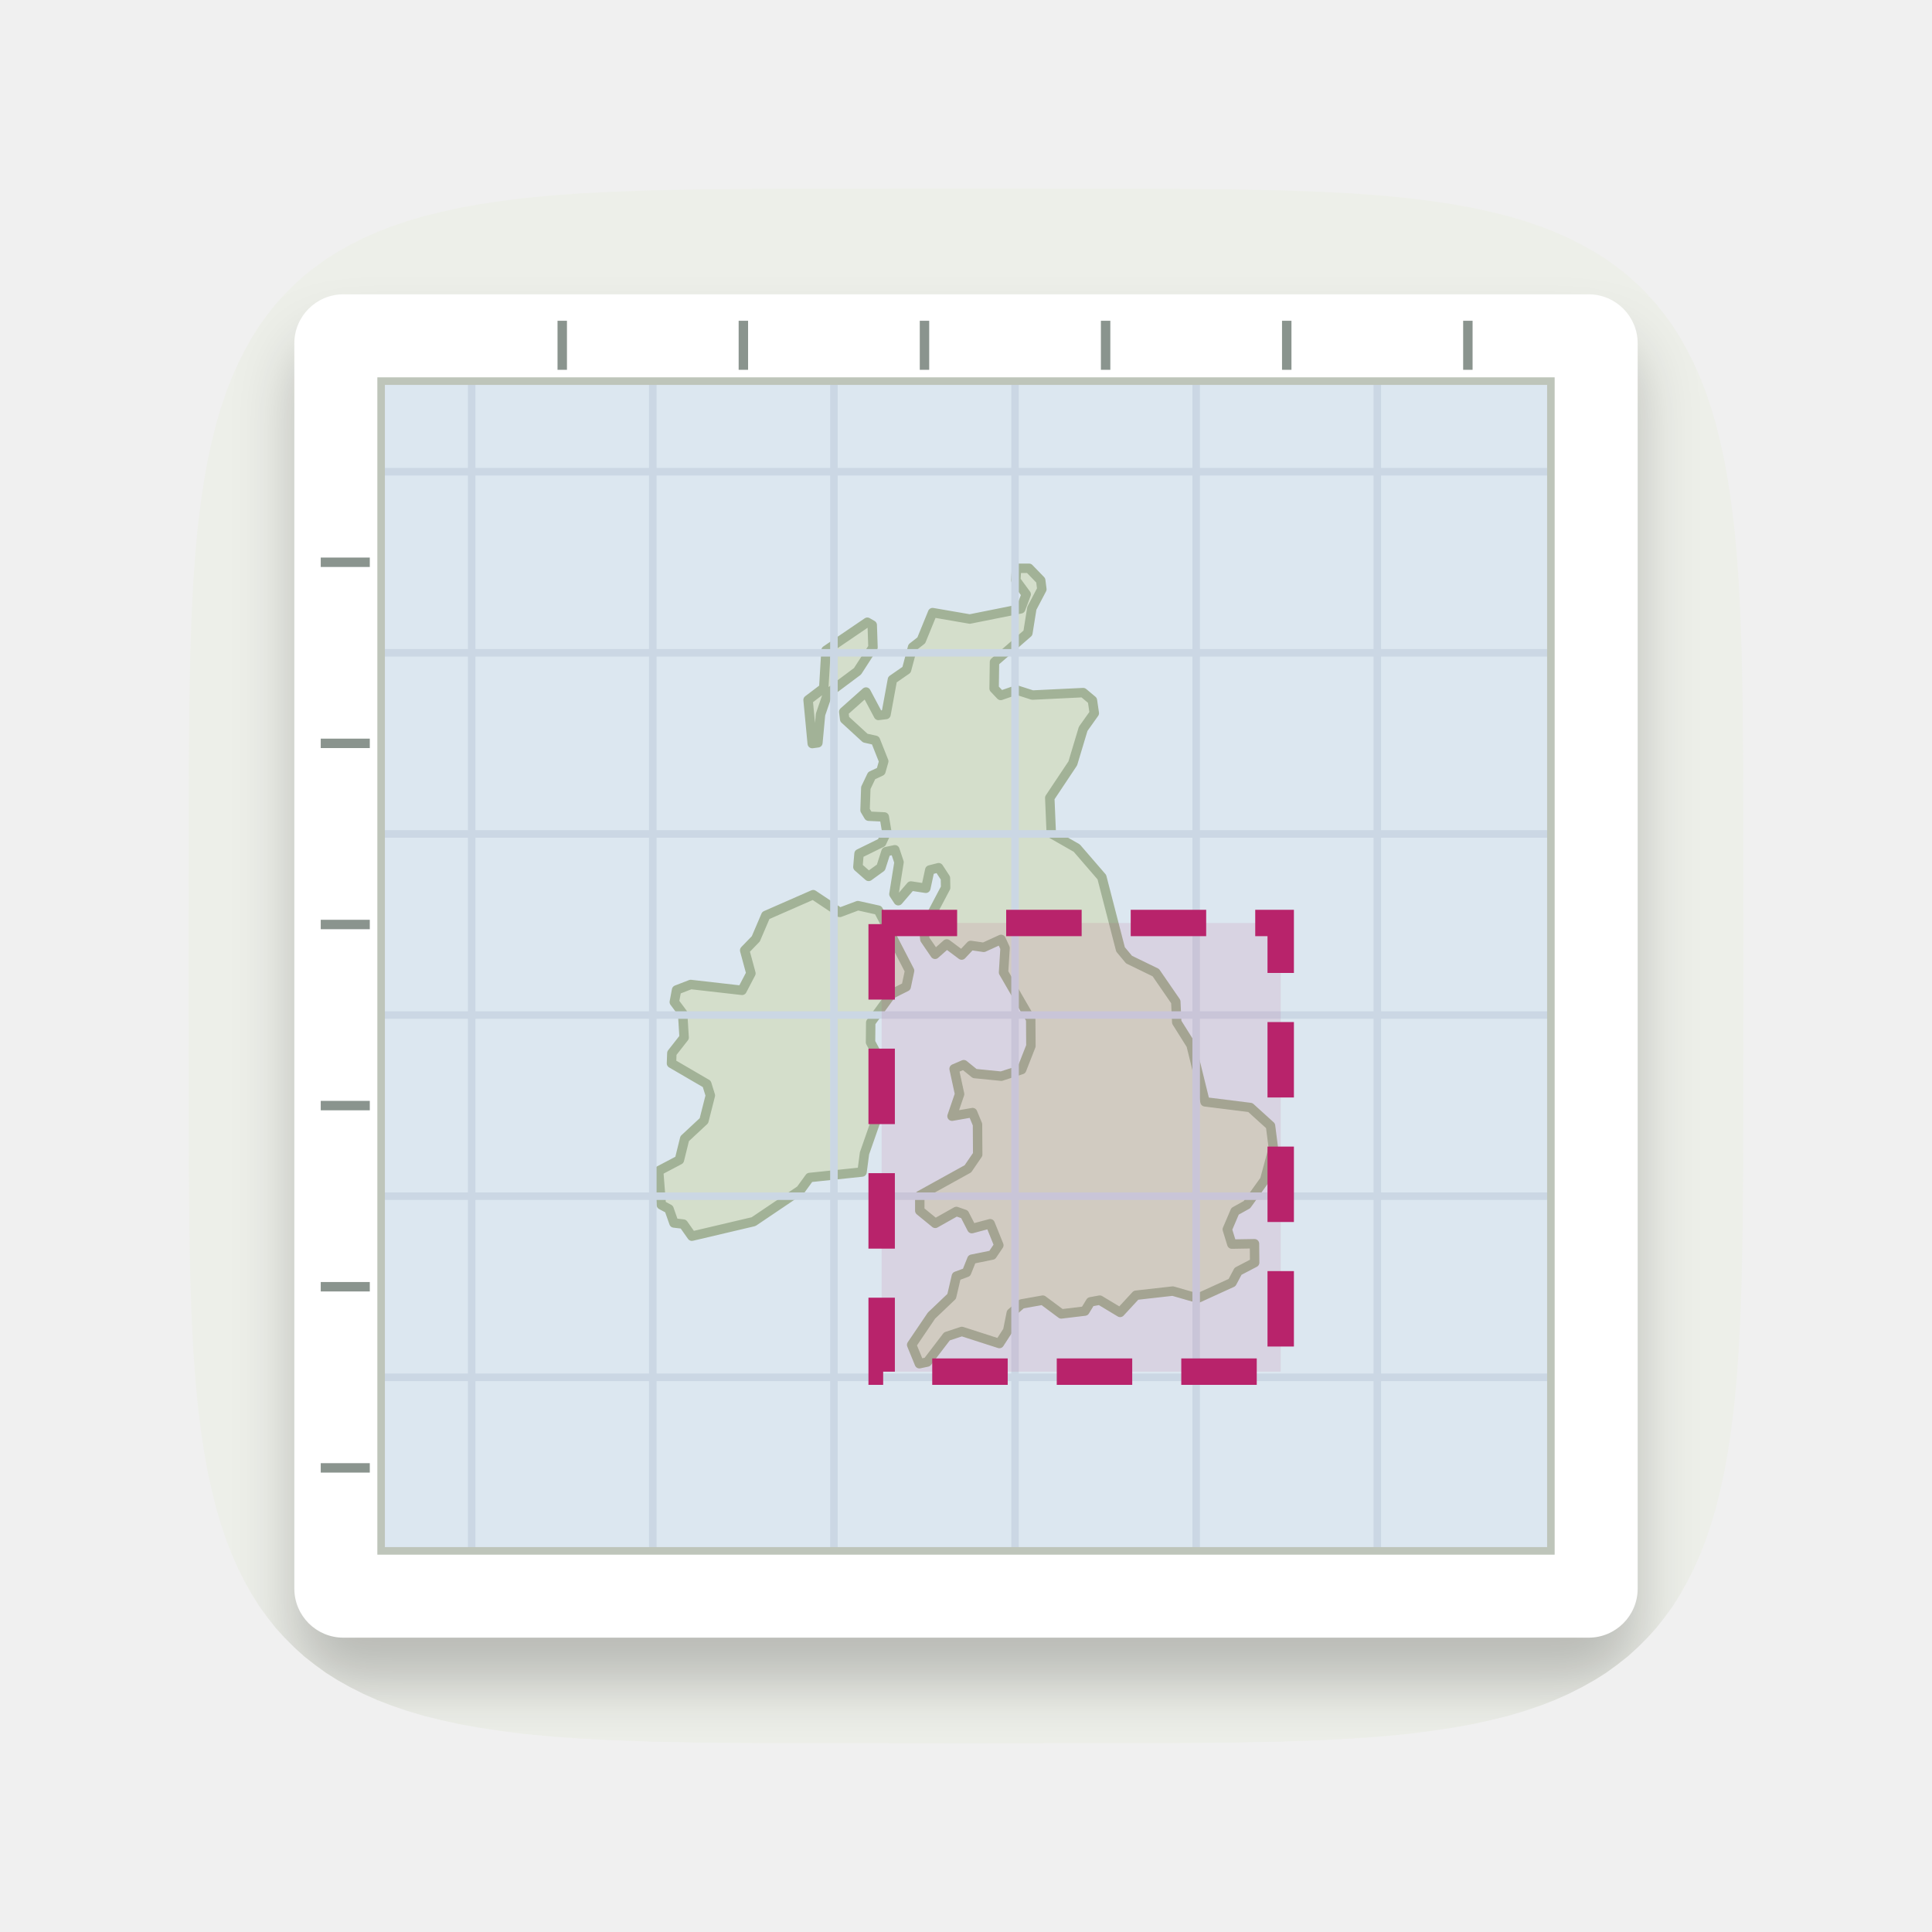
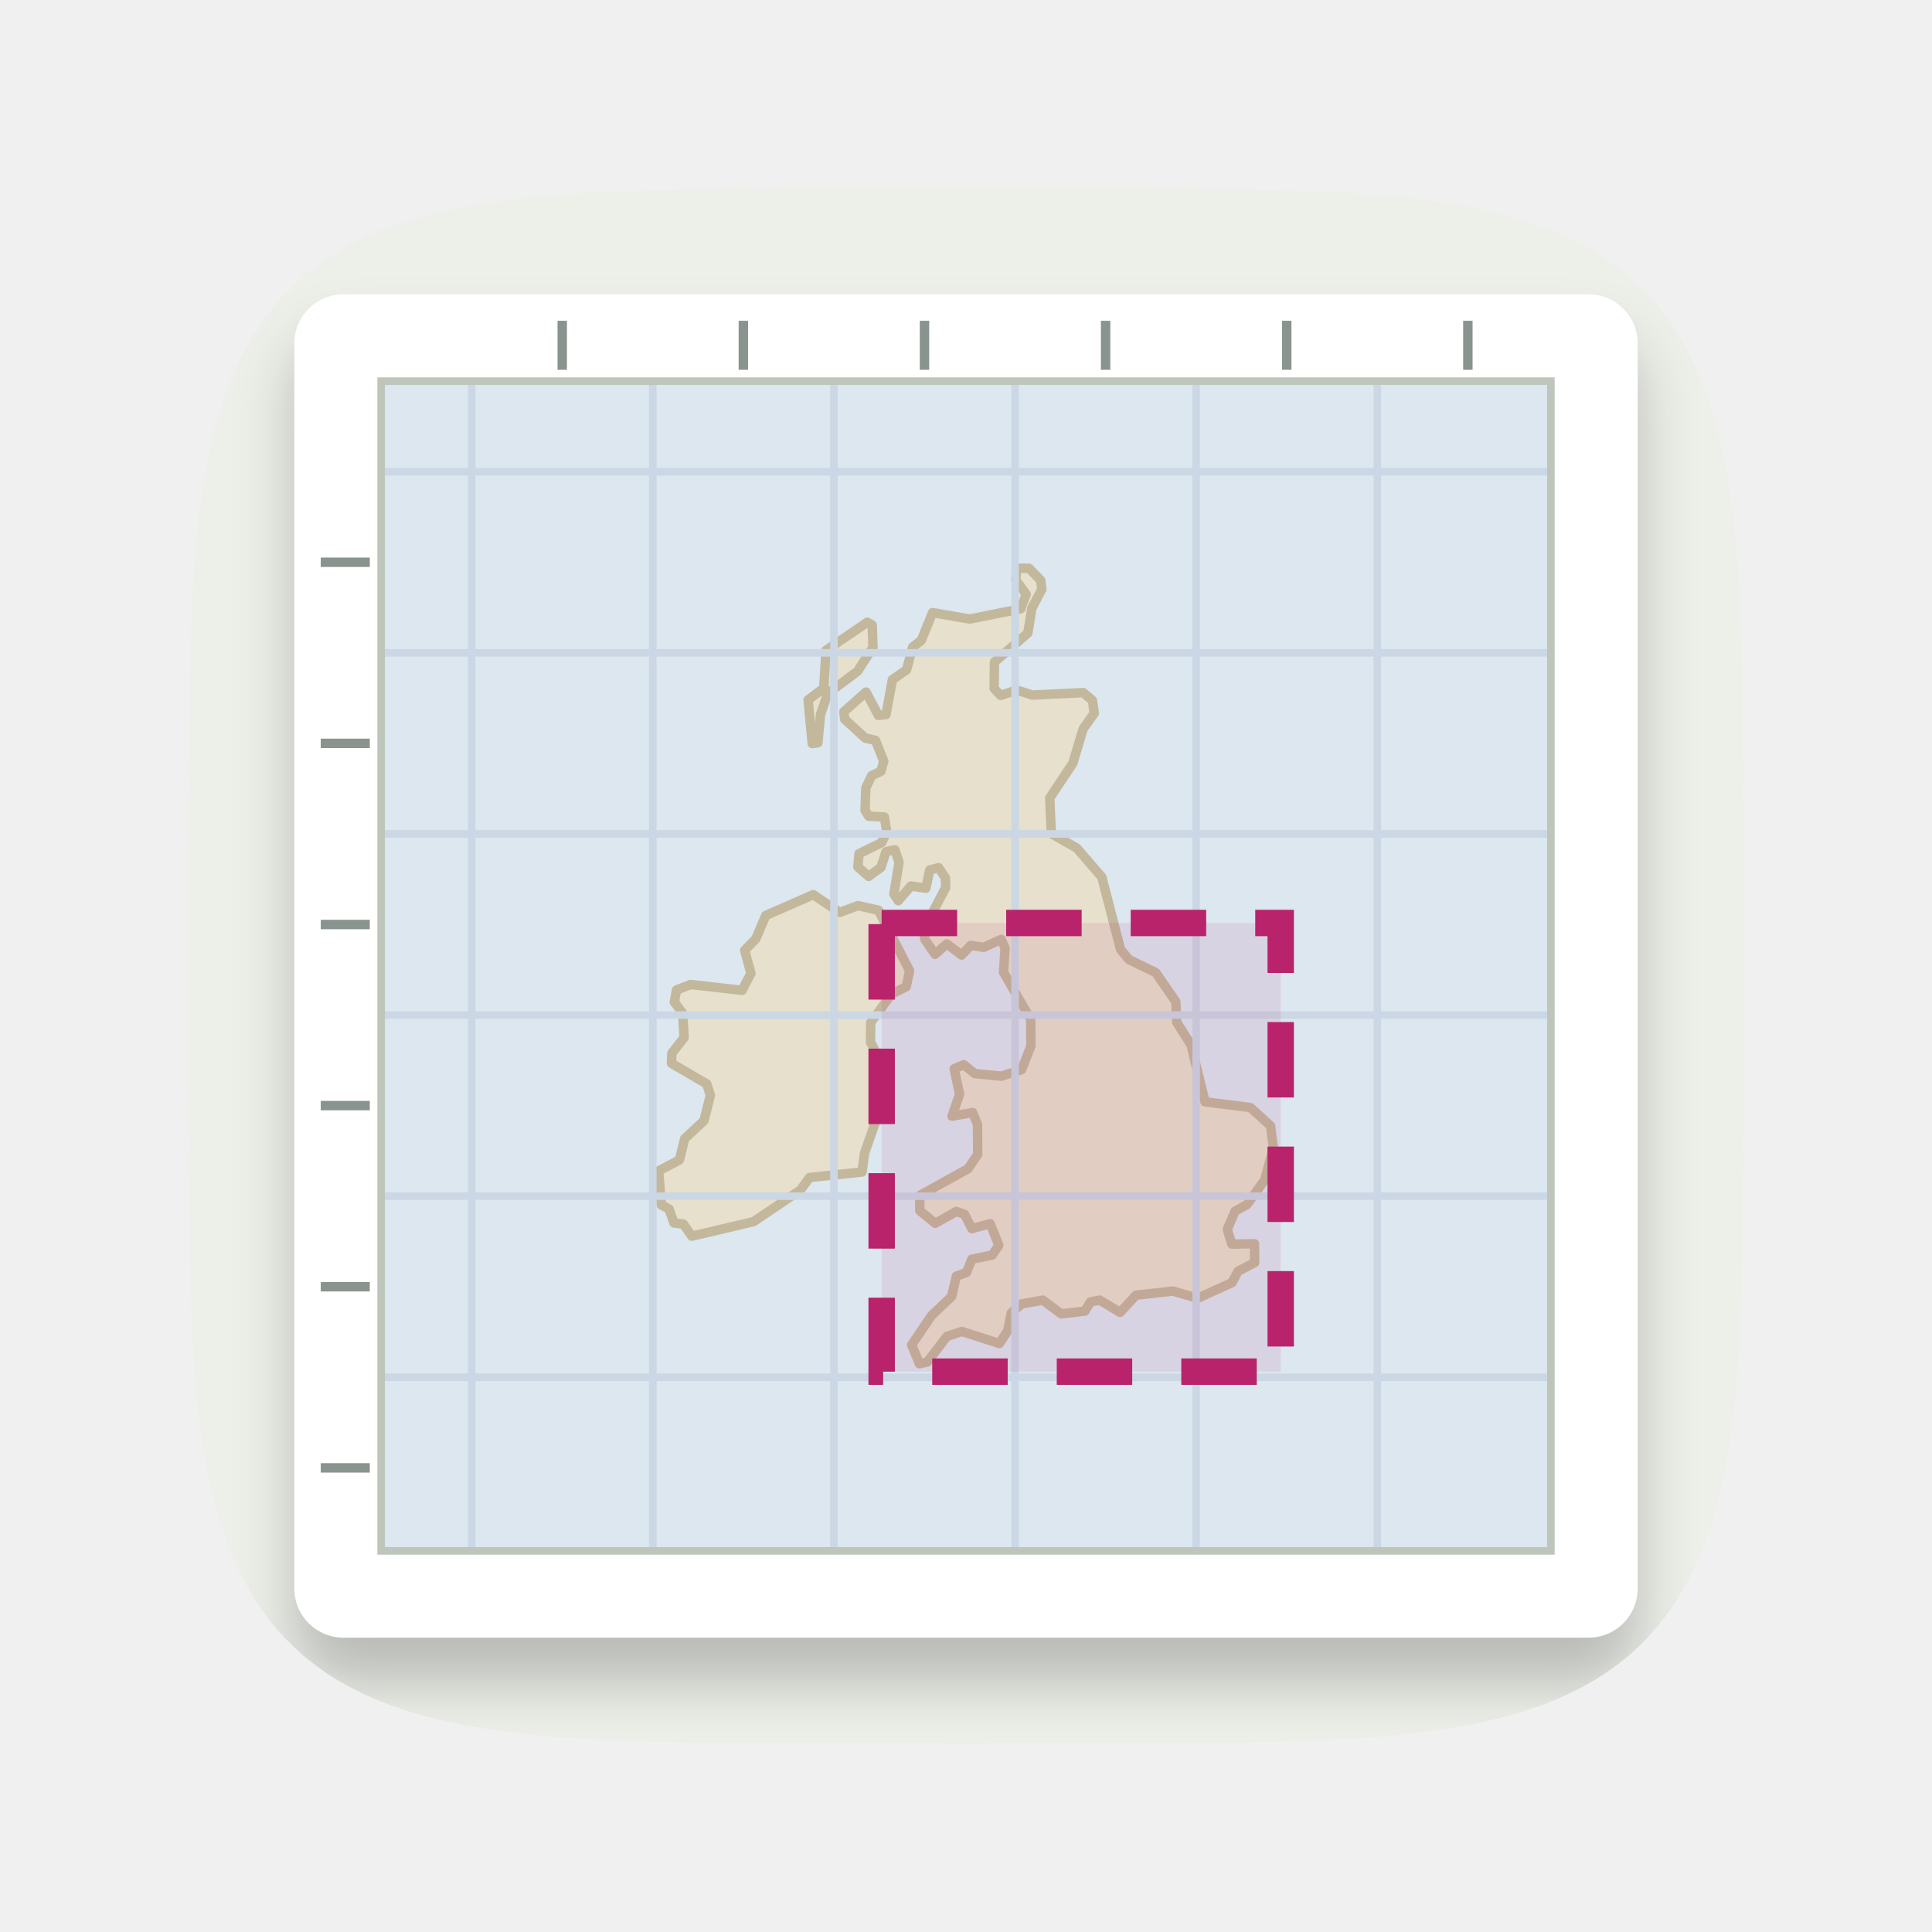
<svg xmlns="http://www.w3.org/2000/svg" xmlns:xlink="http://www.w3.org/1999/xlink" viewBox="0 0 1024 1024" width="1024" height="1024">
  <defs>
    <path id="squircle" d="M 924.0 512.0 L 923.9 619.7 L 923.6 654.0 L 923.1 679.0 L 922.4 699.2 L 921.5 716.5 L 920.4 731.8 L 919.1 745.5 L 917.5 758.1 L 915.8 769.6 L 913.9 780.2 L 911.7 790.2 L 909.4 799.5 L 906.8 808.2 L 904.0 816.5 L 901.0 824.2 L 897.7 831.6 L 894.2 838.5 L 890.5 845.1 L 886.6 851.3 L 882.3 857.2 L 877.9 862.8 L 873.1 868.1 L 868.1 873.1 L 862.8 877.9 L 857.2 882.3 L 851.3 886.6 L 845.1 890.5 L 838.5 894.2 L 831.6 897.7 L 824.2 901.0 L 816.5 904.0 L 808.2 906.8 L 799.5 909.4 L 790.2 911.7 L 780.2 913.9 L 769.6 915.8 L 758.1 917.5 L 745.5 919.1 L 731.8 920.4 L 716.5 921.5 L 699.2 922.4 L 679.0 923.1 L 654.0 923.6 L 619.7 923.9 L 512.0 924.0 L 404.3 923.9 L 370.0 923.6 L 345.0 923.1 L 324.8 922.4 L 307.5 921.5 L 292.2 920.4 L 278.5 919.1 L 265.9 917.5 L 254.4 915.8 L 243.8 913.9 L 233.8 911.7 L 224.5 909.4 L 215.8 906.8 L 207.5 904.0 L 199.8 901.0 L 192.4 897.7 L 185.5 894.2 L 178.9 890.5 L 172.7 886.6 L 166.8 882.3 L 161.2 877.9 L 155.9 873.1 L 150.9 868.1 L 146.1 862.8 L 141.7 857.2 L 137.4 851.3 L 133.5 845.1 L 129.8 838.5 L 126.3 831.6 L 123.0 824.2 L 120.0 816.5 L 117.2 808.2 L 114.6 799.5 L 112.3 790.2 L 110.1 780.2 L 108.2 769.6 L 106.5 758.1 L 104.9 745.5 L 103.6 731.8 L 102.5 716.5 L 101.6 699.2 L 100.9 679.0 L 100.4 654.0 L 100.1 619.7 L 100.0 512.0 L 100.1 404.3 L 100.4 370.0 L 100.9 345.0 L 101.6 324.8 L 102.5 307.5 L 103.6 292.2 L 104.9 278.5 L 106.5 265.9 L 108.2 254.4 L 110.1 243.8 L 112.3 233.8 L 114.6 224.5 L 117.2 215.8 L 120.0 207.5 L 123.0 199.8 L 126.3 192.4 L 129.8 185.5 L 133.5 178.9 L 137.4 172.7 L 141.7 166.8 L 146.1 161.2 L 150.9 155.9 L 155.9 150.9 L 161.2 146.1 L 166.8 141.7 L 172.7 137.4 L 178.9 133.5 L 185.5 129.8 L 192.4 126.3 L 199.8 123.0 L 207.5 120.0 L 215.8 117.2 L 224.5 114.6 L 233.8 112.3 L 243.8 110.1 L 254.4 108.2 L 265.9 106.5 L 278.5 104.9 L 292.2 103.6 L 307.5 102.5 L 324.8 101.6 L 345.0 100.9 L 370.0 100.4 L 404.3 100.1 L 512.0 100.0 L 619.7 100.1 L 654.0 100.4 L 679.0 100.9 L 699.2 101.6 L 716.5 102.5 L 731.8 103.6 L 745.5 104.9 L 758.1 106.5 L 769.6 108.2 L 780.2 110.1 L 790.2 112.3 L 799.5 114.6 L 808.2 117.2 L 816.5 120.0 L 824.2 123.0 L 831.6 126.3 L 838.5 129.8 L 845.1 133.5 L 851.3 137.4 L 857.2 141.7 L 862.8 146.1 L 868.1 150.9 L 873.1 155.9 L 877.9 161.2 L 882.3 166.8 L 886.6 172.7 L 890.5 178.9 L 894.2 185.5 L 897.7 192.4 L 901.0 199.8 L 904.0 207.5 L 906.8 215.8 L 909.4 224.5 L 911.7 233.8 L 913.9 243.8 L 915.8 254.4 L 917.5 265.9 L 919.1 278.5 L 920.4 292.2 L 921.5 307.5 L 922.4 324.8 L 923.1 345.0 L 923.6 370.0 L 923.9 404.3 Z" />
    <clipPath id="tile">
      <use xlink:href="#squircle" />
    </clipPath>
    <filter id="soft" x="-20%" y="-20%" width="140%" height="140%">
      <feGaussianBlur stdDeviation="16" />
    </filter>
    <clipPath id="map">
      <rect x="202" y="202" width="620" height="620" />
    </clipPath>
  </defs>
  <g clip-path="url(#tile)">
    <rect width="1024" height="1024" fill="#EDEFE9" />
    <rect x="156" y="180" width="712" height="712" rx="26" fill="#000" opacity="0.22" filter="url(#soft)" />
    <rect x="156" y="156" width="712" height="712" rx="26" fill="#FFFFFF" />
    <path d="M298 170V196M394 170V196M490 170V196M586 170V196M682 170V196M778 170V196M170 298H196M170 394H196M170 490H196M170 586H196M170 682H196M170 778H196" stroke="#8A948E" stroke-width="5" fill="none" />
    <g clip-path="url(#map)">
      <rect x="202" y="202" width="620" height="620" fill="#DCE7F0" />
-       <path d="M459.0 366.8L465.6 379.2L469.6 378.7L473.0 360.2L480.5 355.0L483.7 343.0L488.3 339.4L494.3 324.7L514.0 328.1L541.0 322.7L543.9 315.0L538.4 307.5L538.8 301.2L545.4 301.2L551.6 307.6L552.2 312.3L546.9 322.4L544.8 335.5L527.1 350.9L526.9 364.9L530.4 368.6L538.8 365.7L547.2 368.4L574.1 367.1L579.0 371.2L580.0 378.0L574.1 386.3L568.6 404.6L556.4 422.9L557.2 441.8L570.7 449.5L584.0 464.9L593.9 503.2L598.4 508.6L612.6 515.5L623.2 530.9L623.7 541.8L631.3 553.9L638.7 584.0L662.7 587.0L673.4 596.7L674.9 608.4L670.3 625.4L660.9 638.5L654.6 642.0L650.5 651.6L652.9 659.4L664.9 659.2L665.0 669.2L656.2 673.8L653.0 679.8L634.8 688.1L621.6 684.3L602.1 686.5L593.7 695.6L582.9 689.1L578.0 690.0L575.0 694.9L562.5 696.4L552.7 689.1L541.5 691.1L536.0 695.9L534.1 705.3L529.7 712.1L509.8 705.7L501.9 708.3L491.5 721.9L487.3 722.8L483.2 712.8L493.7 697.3L504.4 687.1L506.9 676.4L512.3 674.4L515.1 667.4L525.9 665.2L529.4 660.0L524.8 648.6L515.1 651.2L511.2 643.6L506.9 642.1L495.7 648.4L487.5 641.7L487.5 633.6L513.0 619.5L518.2 611.9L518.1 596.0L515.5 589.7L504.6 591.6L508.6 579.9L505.7 566.5L510.8 564.3L516.6 569.0L530.7 570.4L541.5 566.9L546.4 554.4L546.3 540.3L531.9 515.4L532.7 502.5L530.6 497.9L521.4 502.1L514.5 501.1L509.7 506.2L501.8 500.3L495.6 505.8L490.2 497.9L489.6 492.5L501.2 470.5L501.1 465.4L497.5 459.9L492.8 461.1L490.7 470.8L482.8 469.6L476.1 477.4L473.8 473.9L476.5 457.0L474.3 450.4L469.6 451.4L466.9 459.8L460.4 464.5L454.7 459.5L455.3 452.5L467.3 446.6L470.0 440.8L468.7 433.0L460.4 432.6L458.5 429.4L458.9 417.6L462.0 411.1L466.9 408.8L468.4 403.5L464.0 392.4L458.6 391.2L447.7 381.2L447.2 377.3L459.0 366.8ZM349.1 620.6L360.1 614.8L362.9 603.5L373.1 594.0L376.5 580.6L374.6 574.5L355.9 563.6L356.1 558.2L362.6 549.9L361.8 537.0L357.4 531.1L358.6 524.7L366.1 521.8L393.3 524.9L398.0 515.9L394.7 503.7L400.6 497.6L405.9 485.2L431.0 474.2L445.1 483.6L454.7 480.0L465.5 482.4L482.1 514.5L480.3 523.0L472.5 526.9L461.5 542.0L461.4 552.4L465.2 559.4L467.0 586.1L458.2 611.3L456.9 621.2L429.1 624.1L424.3 630.7L399.4 647.5L366.7 655.2L362.2 648.8L357.2 648.2L354.6 640.8L350.5 638.6L349.1 620.6ZM428.3 371.0L436.6 364.7L437.8 344.7L459.7 329.8L462.3 331.3L462.7 343.1L454.5 355.8L438.7 367.6L434.9 378.7L433.5 393.7L430.5 394.1L428.3 371.0Z" fill="#D4DECB" stroke="#A2B297" stroke-width="5" stroke-linejoin="round" fill-rule="evenodd" />
+       <path d="M459.0 366.8L465.6 379.2L469.6 378.7L473.0 360.2L480.5 355.0L483.7 343.0L488.3 339.4L494.3 324.7L514.0 328.1L541.0 322.7L543.9 315.0L538.4 307.5L538.8 301.2L545.4 301.2L551.6 307.6L552.2 312.3L546.9 322.4L544.8 335.5L527.1 350.9L526.9 364.9L530.4 368.6L538.8 365.7L547.2 368.4L574.1 367.1L579.0 371.2L580.0 378.0L574.1 386.3L568.6 404.6L556.4 422.9L557.2 441.8L570.7 449.5L584.0 464.9L593.9 503.2L598.4 508.6L612.6 515.5L623.2 530.9L623.7 541.8L631.3 553.9L638.7 584.0L662.7 587.0L673.4 596.7L674.9 608.4L670.3 625.4L660.9 638.5L654.6 642.0L650.5 651.6L652.9 659.4L664.9 659.2L665.0 669.2L656.2 673.8L653.0 679.8L634.8 688.1L621.6 684.3L602.1 686.5L593.7 695.6L582.9 689.1L578.0 690.0L575.0 694.9L562.5 696.4L552.7 689.1L541.5 691.1L536.0 695.9L534.1 705.3L529.7 712.1L509.8 705.7L501.9 708.3L491.5 721.9L487.3 722.8L483.2 712.8L493.7 697.3L504.4 687.1L506.9 676.4L512.3 674.4L515.1 667.4L525.9 665.2L529.4 660.0L524.8 648.6L515.1 651.2L511.2 643.6L506.9 642.1L495.7 648.4L487.5 641.7L487.5 633.6L513.0 619.5L518.2 611.9L518.1 596.0L515.5 589.7L504.6 591.6L508.6 579.9L505.7 566.5L510.8 564.3L516.6 569.0L530.7 570.4L541.5 566.9L546.4 554.4L546.3 540.3L531.9 515.4L532.7 502.5L530.6 497.9L521.4 502.1L514.5 501.1L509.7 506.2L501.8 500.3L495.6 505.8L490.2 497.9L489.6 492.5L501.2 470.5L501.1 465.4L497.5 459.9L492.8 461.1L490.7 470.8L482.8 469.6L476.1 477.4L473.8 473.9L476.5 457.0L474.3 450.4L469.6 451.4L466.9 459.8L460.4 464.5L454.7 459.5L455.3 452.5L467.3 446.6L470.0 440.8L468.7 433.0L460.4 432.6L458.5 429.4L458.9 417.6L462.0 411.1L466.9 408.8L468.4 403.5L464.0 392.4L458.6 391.2L447.7 381.2L447.2 377.3L459.0 366.8ZM349.1 620.6L360.1 614.8L362.9 603.5L373.1 594.0L376.5 580.6L374.6 574.5L355.9 563.6L356.1 558.2L362.6 549.9L361.8 537.0L357.4 531.1L358.6 524.7L366.1 521.8L393.3 524.9L398.0 515.9L394.7 503.7L400.6 497.6L405.9 485.2L431.0 474.2L445.1 483.6L454.7 480.0L465.5 482.4L482.1 514.5L480.3 523.0L472.5 526.9L461.5 542.0L461.4 552.4L465.2 559.4L467.0 586.1L458.2 611.3L456.9 621.2L429.1 624.1L424.3 630.7L399.4 647.5L366.7 655.2L362.2 648.8L357.2 648.2L354.6 640.8L350.5 638.6L349.1 620.6ZM428.3 371.0L436.6 364.7L437.8 344.7L459.7 329.8L462.3 331.3L462.7 343.1L454.5 355.8L438.7 367.6L434.9 378.7L433.5 393.7L430.5 394.1L428.3 371.0Z" fill="#E6E0CC" stroke="#C3B89C" stroke-width="5" stroke-linejoin="round" fill-rule="evenodd" />
      <path d="M250 202V822M346 202V822M442 202V822M538 202V822M634 202V822M730 202V822M202 250H822M202 346H822M202 442H822M202 538H822M202 634H822M202 730H822" stroke="#CBD7E4" stroke-width="4" fill="none" />
      <rect x="467.3" y="489.2" width="211.5" height="237.8" fill="rgba(184,35,107,0.10)" stroke="#B8236B" stroke-width="14" stroke-dasharray="40 26" />
    </g>
    <rect x="202" y="202" width="620" height="620" fill="none" stroke="#BEC5BA" stroke-width="4" />
  </g>
</svg>
